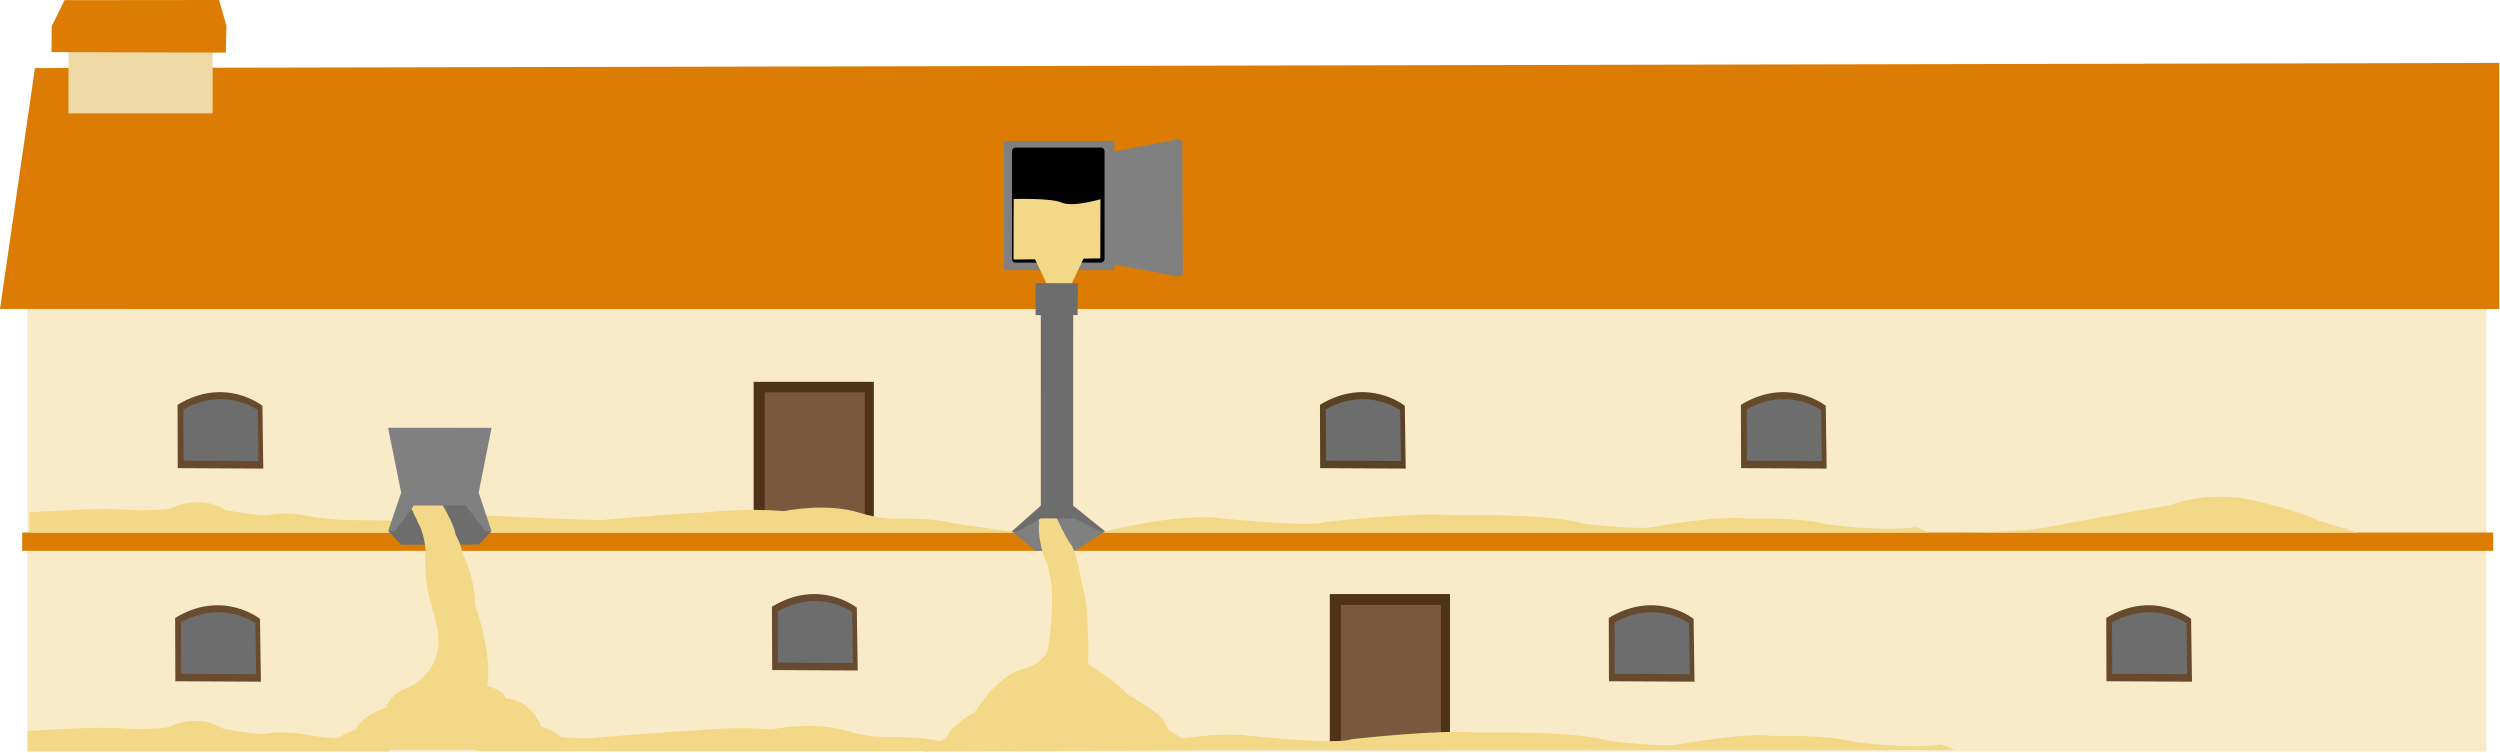
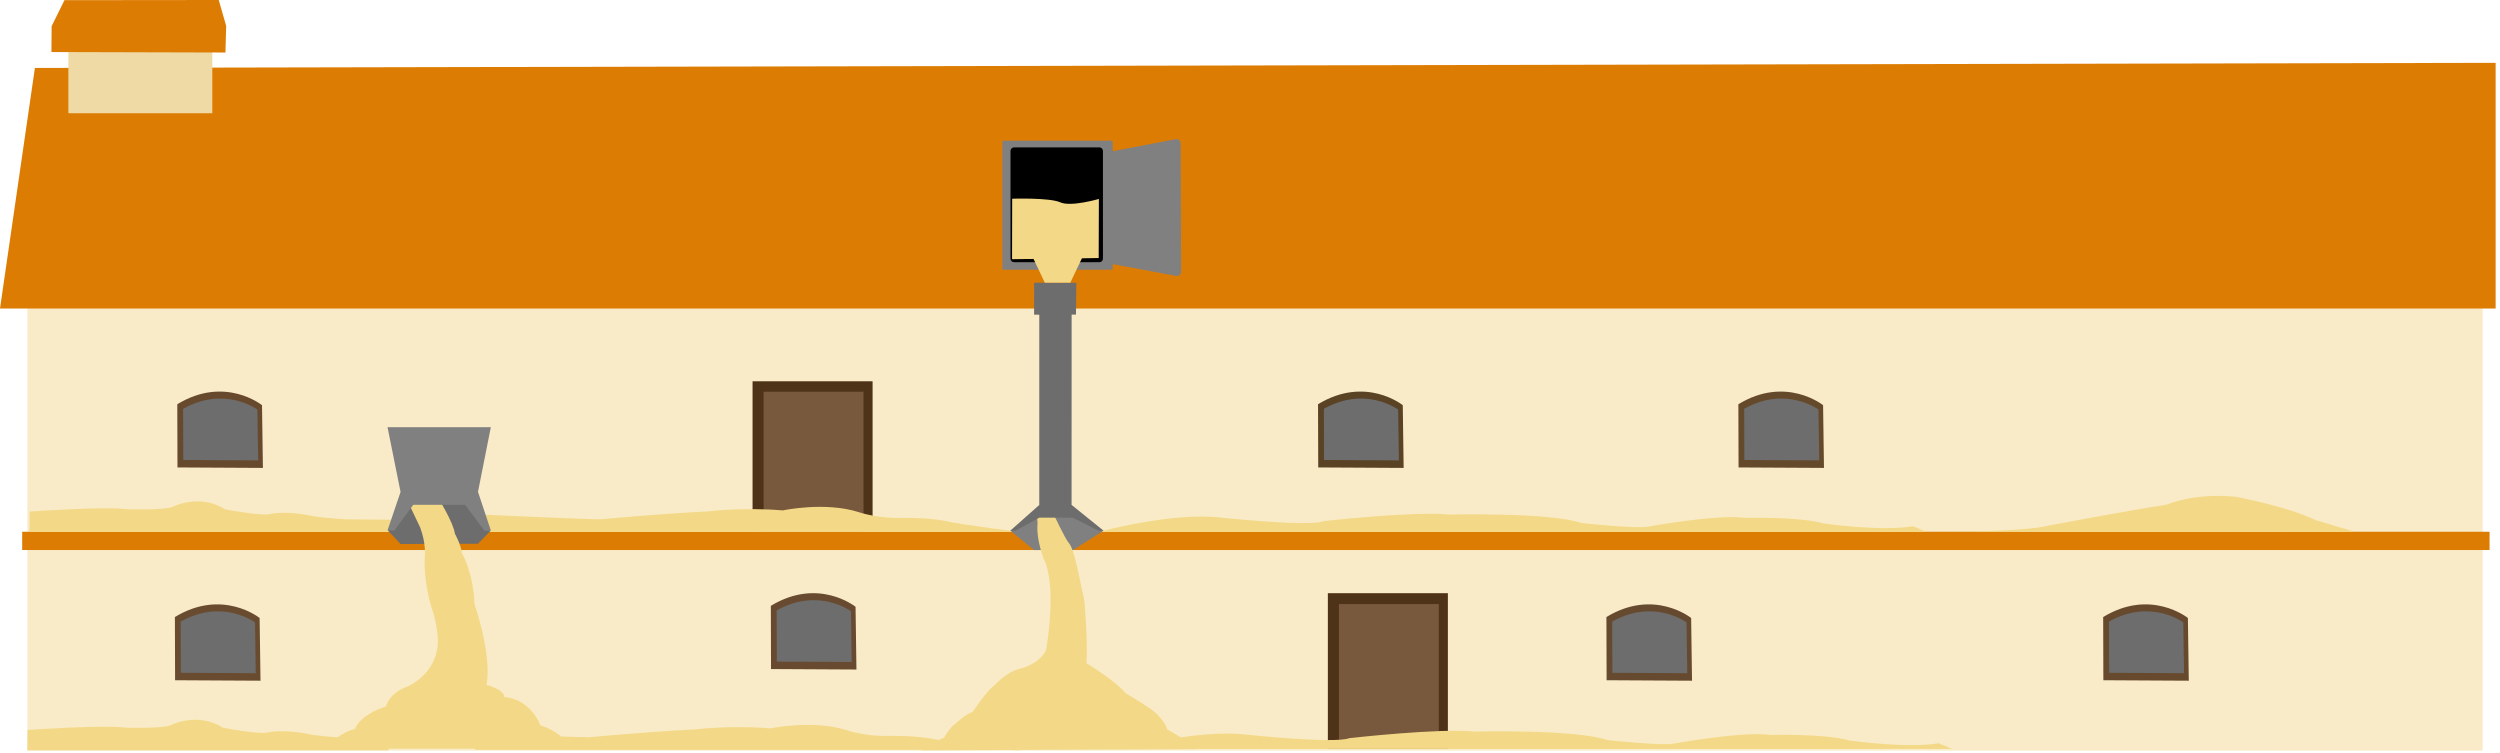
- <svg xmlns="http://www.w3.org/2000/svg" width="100%" height="100%" viewBox="0 0 2280 686" version="1.1" xml:space="preserve" style="fill-rule:evenodd;clip-rule:evenodd;stroke-linejoin:round;stroke-miterlimit:2;">
+ <svg xmlns="http://www.w3.org/2000/svg" width="100%" height="100%" viewBox="0 0 548 165" version="1.1" xml:space="preserve" style="fill-rule:evenodd;clip-rule:evenodd;stroke-linejoin:round;stroke-miterlimit:2;">
  <g id="building-wrapper">
    <g id="kiln-tower-scene">
-       <rect id="walls" x="25.032" y="273.315" width="2242.508" height="412.21" style="fill:#f9ebc7;" />
-       <path id="roof" d="M2279.341,57.389l0,224.419l-2279.341,-0.032l31.869,-219.703l2247.472,-4.683Z" style="fill:#dd7c02;" />
-       <rect id="_2nd-floor" x="20.257" y="485.672" width="2253.542" height="16.684" style="fill:#dd7c02;" />
-       <rect id="chimney-stack" x="62.447" y="43.493" width="131.455" height="59.919" style="fill:#efdaa5;" />
-       <path id="chimney-stack-roof" d="M58.867,0.144l140.912,-0.144l6.789,23.647l-0.658,24.326l-158.934,-0.453l0.185,-23.606l11.707,-23.771Z" style="fill:#dd7c02;" />
+       <rect id="walls" x="6.008" y="65.596" width="538.202" height="98.931" style="fill:#f9ebc7;" />
+       <path id="roof" d="M547.042,13.773l0,53.861l-547.042,-0.008l7.649,-52.729l539.393,-1.124Z" style="fill:#dd7c02;" />
+       <rect id="_2nd-floor" x="4.862" y="116.561" width="540.85" height="4.004" style="fill:#dd7c02;" />
+       <rect id="chimney-stack" x="14.987" y="10.438" width="31.549" height="14.381" style="fill:#efdaa5;" />
+       <path id="chimney-stack-roof" d="M14.128,0.035l33.819,-0.035l1.629,5.675l-0.158,5.838l-38.144,-0.109l0.044,-5.665l2.81,-5.705Z" style="fill:#dd7c02;" />
      <g id="upper-door">
-         <path id="door-frame" d="M1016.306,129.626l0,115.622c0,0.624 -0.506,1.129 -1.129,1.129l-98.564,0c-0.624,-0 -1.129,-0.506 -1.129,-1.129l0,-115.622c-0,-0.624 0.506,-1.129 1.129,-1.129l98.564,0c0.624,0 1.129,0.506 1.129,1.129Z" style="fill:#808080;" />
-         <path id="black-door-hole" d="M1007.36,137.888l0,98.319c-0,1.814 -1.471,3.284 -3.284,3.284l-77.854,0c-1.814,-0 -3.284,-1.471 -3.284,-3.284l0,-98.319c-0,-1.814 1.471,-3.284 3.284,-3.284l77.854,0c1.814,-0 3.284,1.471 3.284,3.284Z" />
-         <path d="M1015.294,138.252l58.442,-11.15c1.128,-0.215 2.292,0.083 3.178,0.813c0.886,0.73 1.401,1.816 1.405,2.964l0.444,117.303c0.004,1.149 -0.504,2.241 -1.386,2.977c-0.882,0.737 -2.047,1.042 -3.177,0.833l-58.759,-10.88c-1.828,-0.338 -3.155,-1.931 -3.157,-3.79l-0.127,-95.273c-0.002,-1.855 1.315,-3.449 3.137,-3.797Z" style="fill:#808080;" />
+         <path id="door-frame" d="M243.913,31.11l0,27.749c0,0.15 -0.121,0.271 -0.271,0.271l-23.655,0c-0.15,-0 -0.271,-0.121 -0.271,-0.271l0,-27.749c-0,-0.15 0.121,-0.271 0.271,-0.271l23.655,0c0.15,0 0.271,0.121 0.271,0.271Z" style="fill:#808080;" />
+         <path id="black-door-hole" d="M241.766,33.093l0,23.597c-0,0.435 -0.353,0.788 -0.788,0.788l-18.685,0c-0.435,-0 -0.788,-0.353 -0.788,-0.788l0,-23.597c-0,-0.435 0.353,-0.788 0.788,-0.788l18.685,0c0.435,-0 0.788,0.353 0.788,0.788Z" />
+         <path d="M243.671,33.181l14.026,-2.676c0.271,-0.052 0.55,0.02 0.763,0.195c0.213,0.175 0.336,0.436 0.337,0.711l0.107,28.153c0.001,0.276 -0.121,0.538 -0.333,0.715c-0.212,0.177 -0.491,0.25 -0.762,0.2l-14.102,-2.611c-0.439,-0.081 -0.757,-0.464 -0.758,-0.91l-0.03,-22.865c-0.001,-0.445 0.316,-0.828 0.753,-0.911Z" style="fill:#808080;" />
      </g>
      <g id="window7">
-         <path d="M162.101,426.932l-0.176,-57.725c43.465,-26.523 77.383,0.863 77.383,0.863l0.815,57.293l-78.022,-0.431Z" style="fill:#67492d;" />
-         <path d="M167.395,420.133l-0.154,-46.75c38.103,-21.481 67.837,0.699 67.837,0.699l0.714,46.401l-68.398,-0.349Z" style="fill:#6d6d6d;" />
+         <path d="M38.904,102.464l-0.042,-13.854c10.432,-6.366 18.572,0.207 18.572,0.207l0.195,13.75l-18.725,-0.104Z" style="fill:#67492d;" />
+         <path d="M40.175,100.832l-0.037,-11.22c9.145,-5.155 16.281,0.168 16.281,0.168l0.171,11.136l-16.415,-0.084Z" style="fill:#6d6d6d;" />
      </g>
      <g id="window6">
-         <path d="M159.913,621.287l-0.176,-57.725c43.465,-26.523 77.383,0.863 77.383,0.863l0.815,57.293l-78.022,-0.431Z" style="fill:#694c30;" />
-         <path d="M165.207,614.488l-0.154,-46.75c38.103,-21.481 67.837,0.699 67.837,0.699l0.714,46.401l-68.398,-0.349Z" style="fill:#6d6d6d;" />
+         <path d="M38.379,149.109l-0.042,-13.854c10.432,-6.366 18.572,0.207 18.572,0.207l0.195,13.75l-18.725,-0.104Z" style="fill:#694c30;" />
+         <path d="M39.65,147.477l-0.037,-11.22c9.145,-5.155 16.281,0.168 16.281,0.168l0.171,11.136l-16.415,-0.084Z" style="fill:#6d6d6d;" />
      </g>
      <g id="window5">
-         <path d="M704.198,611.072l-0.176,-57.725c43.465,-26.523 77.383,0.863 77.383,0.863l0.815,57.293l-78.022,-0.431Z" style="fill:#674a2f;" />
-         <path d="M709.492,604.273l-0.154,-46.75c38.103,-21.481 67.837,0.699 67.837,0.699l0.714,46.401l-68.398,-0.349Z" style="fill:#6d6d6d;" />
+         <path d="M169.008,146.657l-0.042,-13.854c10.432,-6.366 18.572,0.207 18.572,0.207l0.195,13.75l-18.725,-0.104Z" style="fill:#674a2f;" />
+         <path d="M170.278,145.025l-0.037,-11.22c9.145,-5.155 16.281,0.168 16.281,0.168l0.171,11.136l-16.415,-0.084Z" style="fill:#6d6d6d;" />
      </g>
      <g id="window4">
-         <path d="M1467.366,621.287l-0.176,-57.725c43.465,-26.523 77.383,0.863 77.383,0.863l0.815,57.293l-78.022,-0.431Z" style="fill:#664a2f;" />
-         <path d="M1472.659,614.488l-0.154,-46.75c38.103,-21.481 67.837,0.699 67.837,0.699l0.714,46.401l-68.398,-0.349Z" style="fill:#6d6d6d;" />
+         <path d="M352.168,149.109l-0.042,-13.854c10.432,-6.366 18.572,0.207 18.572,0.207l0.195,13.75l-18.725,-0.104Z" style="fill:#664a2f;" />
+         <path d="M353.438,147.477l-0.037,-11.22c9.145,-5.155 16.281,0.168 16.281,0.168l0.171,11.136l-16.415,-0.084Z" style="fill:#6d6d6d;" />
      </g>
      <g id="window3">
-         <path d="M1921.071,621.287l-0.176,-57.725c43.465,-26.523 77.383,0.863 77.383,0.863l0.815,57.293l-78.022,-0.431Z" style="fill:#674a2e;" />
-         <path d="M1926.364,614.488l-0.154,-46.75c38.103,-21.481 67.837,0.699 67.837,0.699l0.714,46.401l-68.398,-0.349Z" style="fill:#6d6d6d;" />
+         <path d="M461.057,149.109l-0.042,-13.854c10.432,-6.366 18.572,0.207 18.572,0.207l0.195,13.75l-18.725,-0.104Z" style="fill:#674a2e;" />
+         <path d="M462.327,147.477l-0.037,-11.22c9.145,-5.155 16.281,0.168 16.281,0.168l0.171,11.136l-16.415,-0.084Z" style="fill:#6d6d6d;" />
      </g>
      <g id="door2">
-         <rect x="687.336" y="348.238" width="109.625" height="136.885" style="fill:#4f3319;" />
-         <rect x="697.463" y="357.789" width="91.203" height="127.334" style="fill:#78593d;" />
+         <rect x="164.961" y="83.577" width="26.31" height="32.852" style="fill:#4f3319;" />
+         <rect x="167.391" y="85.869" width="21.889" height="30.56" style="fill:#78593d;" />
      </g>
      <g id="door1">
-         <rect x="1212.773" y="541.779" width="109.625" height="142.237" style="fill:#4f3319;" />
-         <rect x="1222.901" y="551.703" width="91.203" height="132.313" style="fill:#78593d;" />
+         <rect x="291.066" y="130.027" width="26.31" height="34.137" style="fill:#4f3319;" />
+         <rect x="293.496" y="132.409" width="21.889" height="31.755" style="fill:#78593d;" />
      </g>
      <g id="window2">
-         <path d="M1203.98,426.932l-0.176,-57.725c43.465,-26.523 77.383,0.863 77.383,0.863l0.815,57.293l-78.022,-0.431Z" style="fill:#5a4224;" />
-         <path d="M1209.274,420.133l-0.154,-46.75c38.103,-21.481 67.837,0.699 67.837,0.699l0.714,46.401l-68.398,-0.349Z" style="fill:#6d6d6d;" />
+         <path d="M288.955,102.464l-0.042,-13.854c10.432,-6.366 18.572,0.207 18.572,0.207l0.195,13.75l-18.725,-0.104Z" style="fill:#5a4224;" />
+         <path d="M290.226,100.832l-0.037,-11.22c9.145,-5.155 16.281,0.168 16.281,0.168l0.171,11.136l-16.415,-0.084Z" style="fill:#6d6d6d;" />
      </g>
      <g id="window1">
-         <path d="M1587.88,426.932l-0.176,-57.725c43.465,-26.523 77.383,0.863 77.383,0.863l0.815,57.293l-78.022,-0.431Z" style="fill:#644a2b;" />
-         <path d="M1593.174,420.133l-0.154,-46.75c38.103,-21.481 67.837,0.699 67.837,0.699l0.714,46.401l-68.398,-0.349Z" style="fill:#6d6d6d;" />
+         <path d="M381.091,102.464l-0.042,-13.854c10.432,-6.366 18.572,0.207 18.572,0.207l0.195,13.75l-18.725,-0.104Z" style="fill:#644a2b;" />
+         <path d="M382.362,100.832l-0.037,-11.22c9.145,-5.155 16.281,0.168 16.281,0.168l0.171,11.136l-16.415,-0.084Z" style="fill:#6d6d6d;" />
      </g>
    </g>
    <g id="grain-pile">
-       <path id="grain-pile6" d="M356.376,674.15l-1.525,11.145l-329.82,0l0.158,-18.617c0,0 69.231,-4.839 89.178,-2.137c0,0 31.215,1.116 40.692,-1.898c0,0 24.821,-13.078 48.524,1.989c0,0 31.861,6.096 40.355,4.468c0,0 13.759,-3.961 41.579,2.051c0,0 21.062,2.836 33.9,2.693l36.959,0.306Z" style="fill:#f3d987;" />
-       <path id="grain-pile4" d="M358.303,474.675l-1.525,11.145l-329.82,0l0.158,-18.617c0,0 69.231,-4.839 89.178,-2.137c0,0 31.215,1.116 40.692,-1.898c0,0 24.821,-13.078 48.524,1.989c0,0 31.861,6.096 40.355,4.468c0,0 13.759,-3.961 41.579,2.051c0,0 21.062,2.836 33.9,2.693l36.959,0.306Z" style="fill:#f3d987;" />
-       <path id="grain-pile3" d="M1003.67,485.819c0,0 67.461,-18.56 112.076,-13.021c0,0 79.989,8.497 93.203,3.188c0,0 82.782,-9.385 114.288,-6.026c0,0 92.121,-2.272 121.303,7.74c0,0 49.97,5.538 61.364,3.153c0,0 63.286,-11.463 87.388,-7.848c0,0 50.003,-1.368 72.244,5.085c0,0 52.852,7.572 81.784,2.523l12.047,5.207l-755.698,0Z" style="fill:#f3d987;" />
-       <path id="grain-pile7" d="M1027.119,684.016c0,0 67.461,-18.56 112.076,-13.021c0,0 79.989,8.497 93.203,3.188c0,0 82.782,-9.385 114.288,-6.026c0,0 92.121,-2.272 121.303,7.74c0,0 49.97,5.538 61.364,3.153c0,0 63.286,-11.463 87.388,-7.848c0,0 50.003,-1.368 72.244,5.085c0,0 52.852,7.572 81.784,2.523l12.047,5.207l-755.698,0Z" style="fill:#f3d987;" />
-       <path id="grain-pile2" d="M1764.691,485.697c0,0 82.386,0.633 106.843,-5.779c0,0 74.19,-14.017 107.459,-19.024c0,0 24.39,-10.941 62.602,-7.24c0,0 47.226,8.677 73.269,21.361l36.405,10.803l-386.578,-0.122Z" style="fill:#f3d987;" />
-       <path id="grain-pile1" d="M943.846,485.819l-498.536,0l-2.883,-15.753c0,0 84.028,4.023 106.538,4.196c0,0 51.612,-4.894 97.232,-7.179c0,0 32.336,-3.998 68.754,-0.918c0,0 38.808,-8.32 69.737,1.705c0,0 15.977,5.589 37.785,5.212c0,0 28.502,-0.934 47.518,4.163c0,0 70.334,11.168 73.856,8.574Z" style="fill:#f3d987;" />
-       <path id="grain-pile5" d="M932.631,684.904l-498.536,0l-2.883,-15.753c0,0 84.028,4.023 106.538,4.196c0,0 51.612,-4.894 97.232,-7.179c0,0 32.336,-3.998 68.754,-0.918c0,0 38.808,-8.32 69.737,1.705c0,0 15.977,5.589 37.785,5.212c0,0 28.502,-0.934 47.518,4.163c0,0 70.334,11.168 73.856,8.574Z" style="fill:#f3d987;" />
+       <path id="grain-pile6" d="M85.53,161.796l-0.366,2.675l-79.157,0l0.038,-4.468c0,0 16.615,-1.161 21.403,-0.513c0,0 7.492,0.268 9.766,-0.455c0,0 5.957,-3.139 11.646,0.477c0,0 7.647,1.463 9.685,1.072c0,0 3.302,-0.951 9.979,0.492c0,0 5.055,0.681 8.136,0.646l8.87,0.073Z" style="fill:#f3d987;" />
+       <path id="grain-pile4" d="M85.993,113.922l-0.366,2.675l-79.157,0l0.038,-4.468c0,0 16.615,-1.161 21.403,-0.513c0,0 7.492,0.268 9.766,-0.455c0,0 5.957,-3.139 11.646,0.477c0,0 7.647,1.463 9.685,1.072c0,0 3.302,-0.951 9.979,0.492c0,0 5.055,0.681 8.136,0.646l8.87,0.073Z" style="fill:#f3d987;" />
+       <path id="grain-pile3" d="M240.881,116.597c0,0 16.191,-4.454 26.898,-3.125c0,0 19.197,2.039 22.369,0.765c0,0 19.868,-2.252 27.429,-1.446c0,0 22.109,-0.545 29.113,1.858c0,0 11.993,1.329 14.727,0.757c0,0 15.189,-2.751 20.973,-1.884c0,0 12.001,-0.328 17.339,1.22c0,0 12.684,1.817 19.628,0.605l2.891,1.25l-181.367,0Z" style="fill:#f3d987;" />
+       <path id="grain-pile7" d="M246.509,164.164c0,0 16.191,-4.454 26.898,-3.125c0,0 19.197,2.039 22.369,0.765c0,0 19.868,-2.252 27.429,-1.446c0,0 22.109,-0.545 29.113,1.858c0,0 11.993,1.329 14.727,0.757c0,0 15.189,-2.751 20.973,-1.884c0,0 12.001,-0.328 17.339,1.22c0,0 12.684,1.817 19.628,0.605l2.891,1.25l-181.367,0Z" style="fill:#f3d987;" />
+       <path id="grain-pile2" d="M423.526,116.567c0,0 19.773,0.152 25.642,-1.387c0,0 17.806,-3.364 25.79,-4.566c0,0 5.854,-2.626 15.024,-1.737c0,0 11.334,2.083 17.585,5.127l8.737,2.593l-92.779,-0.029Z" style="fill:#f3d987;" />
+       <path id="grain-pile1" d="M226.523,116.597l-119.649,0l-0.692,-3.781c0,0 20.167,0.966 25.569,1.007c0,0 12.387,-1.175 23.336,-1.723c0,0 7.761,-0.96 16.501,-0.22c0,0 9.314,-1.997 16.737,0.409c0,0 3.834,1.341 9.068,1.251c0,0 6.84,-0.224 11.404,0.999c0,0 16.88,2.68 17.725,2.058Z" style="fill:#f3d987;" />
+       <path id="grain-pile5" d="M223.831,164.377l-119.649,0l-0.692,-3.781c0,0 20.167,0.966 25.569,1.007c0,0 12.387,-1.175 23.336,-1.723c0,0 7.761,-0.96 16.501,-0.22c0,0 9.314,-1.997 16.737,0.409c0,0 3.834,1.341 9.068,1.251c0,0 6.84,-0.224 11.404,0.999c0,0 16.88,2.68 17.725,2.058Z" style="fill:#f3d987;" />
    </g>
    <g id="hopper">
-       <path id="hopper-2" d="M354.275,484.538l22.913,-27.555l48.16,-1.692l22.523,29.647l-11.305,11.716l-70.7,0.2l-11.591,-12.315Z" style="fill:#6d6d6d;" />
-       <path id="grain-1floor-left" d="M371.849,456.772l28.449,-1.846c0,0 13.83,22.314 15.18,32.572c0,0 5.307,9.327 6.484,17.832c0,0 10.257,16.866 11.395,46.359c0,0 16.314,46.624 10.955,73.857c0,0 16.17,3.992 16.366,11.147c0,0 21.612,-0.218 33.027,25.795c0,0 21.862,6.435 25.975,21.298l-218.943,0.027c0,0 2.927,-12.121 23.687,-18.229c0,0 2.575,-11.736 28.209,-20.491c0,0 1.905,-11.764 19.757,-18.175c0,0 22.102,-9.275 26.675,-33.011c0,0 3.996,-12.253 -5.356,-40.523c0,0 -7.23,-22.775 -5.653,-46.124c0,0 1.08,-11.047 -4.253,-25.418l-11.954,-25.071Z" style="fill:#f3d987;" />
-       <path id="hopper1" d="M353.96,484.327l11.882,-35.019l-11.901,-59.129l94.347,0.007l-11.723,59.032l11.809,35.496l-5.874,-0.002l-17.676,-23.647l-47.327,-0.036l-17.431,23.667l-6.105,-0.369Z" style="fill:#808080;" />
+       <path id="hopper-2" d="M85.026,116.289l5.499,-6.613l11.558,-0.406l5.405,7.115l-2.713,2.812l-16.968,0.048l-2.782,-2.956Z" style="fill:#6d6d6d;" />
+       <path id="grain-1floor-left" d="M89.244,109.625l6.828,-0.443c0,0 3.319,5.355 3.643,7.817c0,0 1.274,2.239 1.556,4.28c0,0 2.462,4.048 2.735,11.126c0,0 3.915,11.19 2.629,17.726c0,0 3.881,0.958 3.928,2.675c0,0 5.187,-0.052 7.927,6.191c0,0 5.247,1.545 6.234,5.112l-52.546,0.006c0,0 0.702,-2.909 5.685,-4.375c0,0 0.618,-2.817 6.77,-4.918c0,0 0.457,-2.823 4.742,-4.362c0,0 5.304,-2.226 6.402,-7.923c0,0 0.959,-2.941 -1.286,-9.726c0,0 -1.735,-5.466 -1.357,-11.07c0,0 0.259,-2.651 -1.021,-6.1l-2.869,-6.017Z" style="fill:#f3d987;" />
+       <path id="hopper1" d="M84.95,116.239l2.852,-8.404l-2.856,-14.191l22.643,0.002l-2.813,14.168l2.834,8.519l-1.41,-0l-4.242,-5.675l-11.359,-0.009l-4.183,5.68l-1.465,-0.089Z" style="fill:#808080;" />
    </g>
-     <path id="chute2" d="M922.777,484.659l25.293,-12.654l32.168,-0.617l27.556,13.336l-27.798,17.684l-35.578,-0.017l-21.641,-17.732Z" style="fill:#808080;" />
-     <path id="grain-1floor-central" d="M962.19,469.475c0,0 10.961,23.172 13.967,26.418c5.547,5.99 10.436,36.387 12.109,43.04c1.673,6.653 2.196,10.647 2.196,10.647c0,0 3.097,34.797 1.913,56.139c0,0 26.483,16.097 35.878,27.532c0,0 26.978,15.642 29.905,20.63c0,0 6.099,5.793 7.799,12.226c0,0 25.263,14.037 26.448,18.097l-251.051,1.185c0,0 17.644,-10.893 20.923,-11.631c0,0 4.908,-9.425 10.591,-13.03c0,0 7.707,-7.448 15.653,-10.762c0,0 13.36,-20.052 18.9,-23.267c0,0 11.963,-13.377 24.106,-15.905c0,0 17.602,-3.842 23.89,-17.017c0,0 10.703,-59.123 -2.581,-84.177c0,0 -6.099,-16.8 -5.336,-29.516c0,0 0.532,-5.718 -0.818,-7.355l15.508,-3.253Z" style="fill:#f3d987;" />
-     <path id="chute" d="M944.486,258.24l38.575,0.033l-0.34,29.053c0,0 -3.955,0.003 -3.959,-0.008c-0.004,-0.01 -0.057,173.805 -0.057,173.805l29.234,23.593l-4.466,-0.011l-23.608,-11.841l-30.535,-0.097l-22.085,12.065l-4.507,-0.185l26.463,-23.45l0.017,-173.763l-4.742,-0.039l0.009,-29.156Z" style="fill:#6d6d6d;" />
-     <path id="grain2" d="M924.465,181.497c0,0 34.063,-1.123 43.877,3.293c9.814,4.416 35.291,-3.095 35.291,-3.095l-0.17,53.962l-79.121,1.078l0.122,-55.238Z" style="fill:#f3d987;" />
-     <path id="grain1" d="M942.638,233.663l46.555,0.028l-11.654,24.509l-23.277,-0.014l-11.624,-24.523Z" style="fill:#f3d987;" />
+     <path id="chute2" d="M221.467,116.318l6.07,-3.037l7.72,-0.148l6.613,3.201l-6.671,4.244l-8.539,-0.004l-5.194,-4.256Z" style="fill:#808080;" />
+     <path id="grain-1floor-central" d="M230.926,112.674c0,0 2.631,5.561 3.352,6.34c1.331,1.438 2.505,8.733 2.906,10.33c0.401,1.597 0.527,2.555 0.527,2.555c0,0 0.743,8.351 0.459,13.473c0,0 6.356,3.863 8.611,6.608c0,0 6.475,3.754 7.177,4.951c0,0 1.464,1.39 1.872,2.934c0,0 6.063,3.369 6.347,4.343l-60.252,0.284c0,0 4.234,-2.614 5.022,-2.792c0,0 1.178,-2.262 2.542,-3.127c0,0 1.85,-1.787 3.757,-2.583c0,0 3.206,-4.812 4.536,-5.584c0,0 2.871,-3.211 5.786,-3.817c0,0 4.225,-0.922 5.734,-4.084c0,0 2.569,-14.189 -0.619,-20.202c0,0 -1.464,-4.032 -1.281,-7.084c0,0 0.128,-1.372 -0.196,-1.765l3.722,-0.781Z" style="fill:#f3d987;" />
+     <path id="chute" d="M226.677,61.978l9.258,0.008l-0.082,6.973c0,0 -0.949,0.001 -0.95,-0.002c-0.001,-0.002 -0.014,41.713 -0.014,41.713l7.016,5.662l-1.072,-0.003l-5.666,-2.842l-7.328,-0.023l-5.3,2.896l-1.082,-0.044l6.351,-5.628l0.004,-41.703l-1.138,-0.009l0.002,-6.997Z" style="fill:#6d6d6d;" />
+     <path id="unloading-grain2" d="M221.872,43.559c0,0 8.175,-0.27 10.531,0.79c2.355,1.06 8.47,-0.743 8.47,-0.743l-0.041,12.951l-18.989,0.259l0.029,-13.257Z" style="fill:#f3d987;" />
+     <path id="unloading-grain1" d="M226.233,56.079l11.173,0.007l-2.797,5.882l-5.587,-0.003l-2.79,-5.885Z" style="fill:#f3d987;" />
  </g>
</svg>
